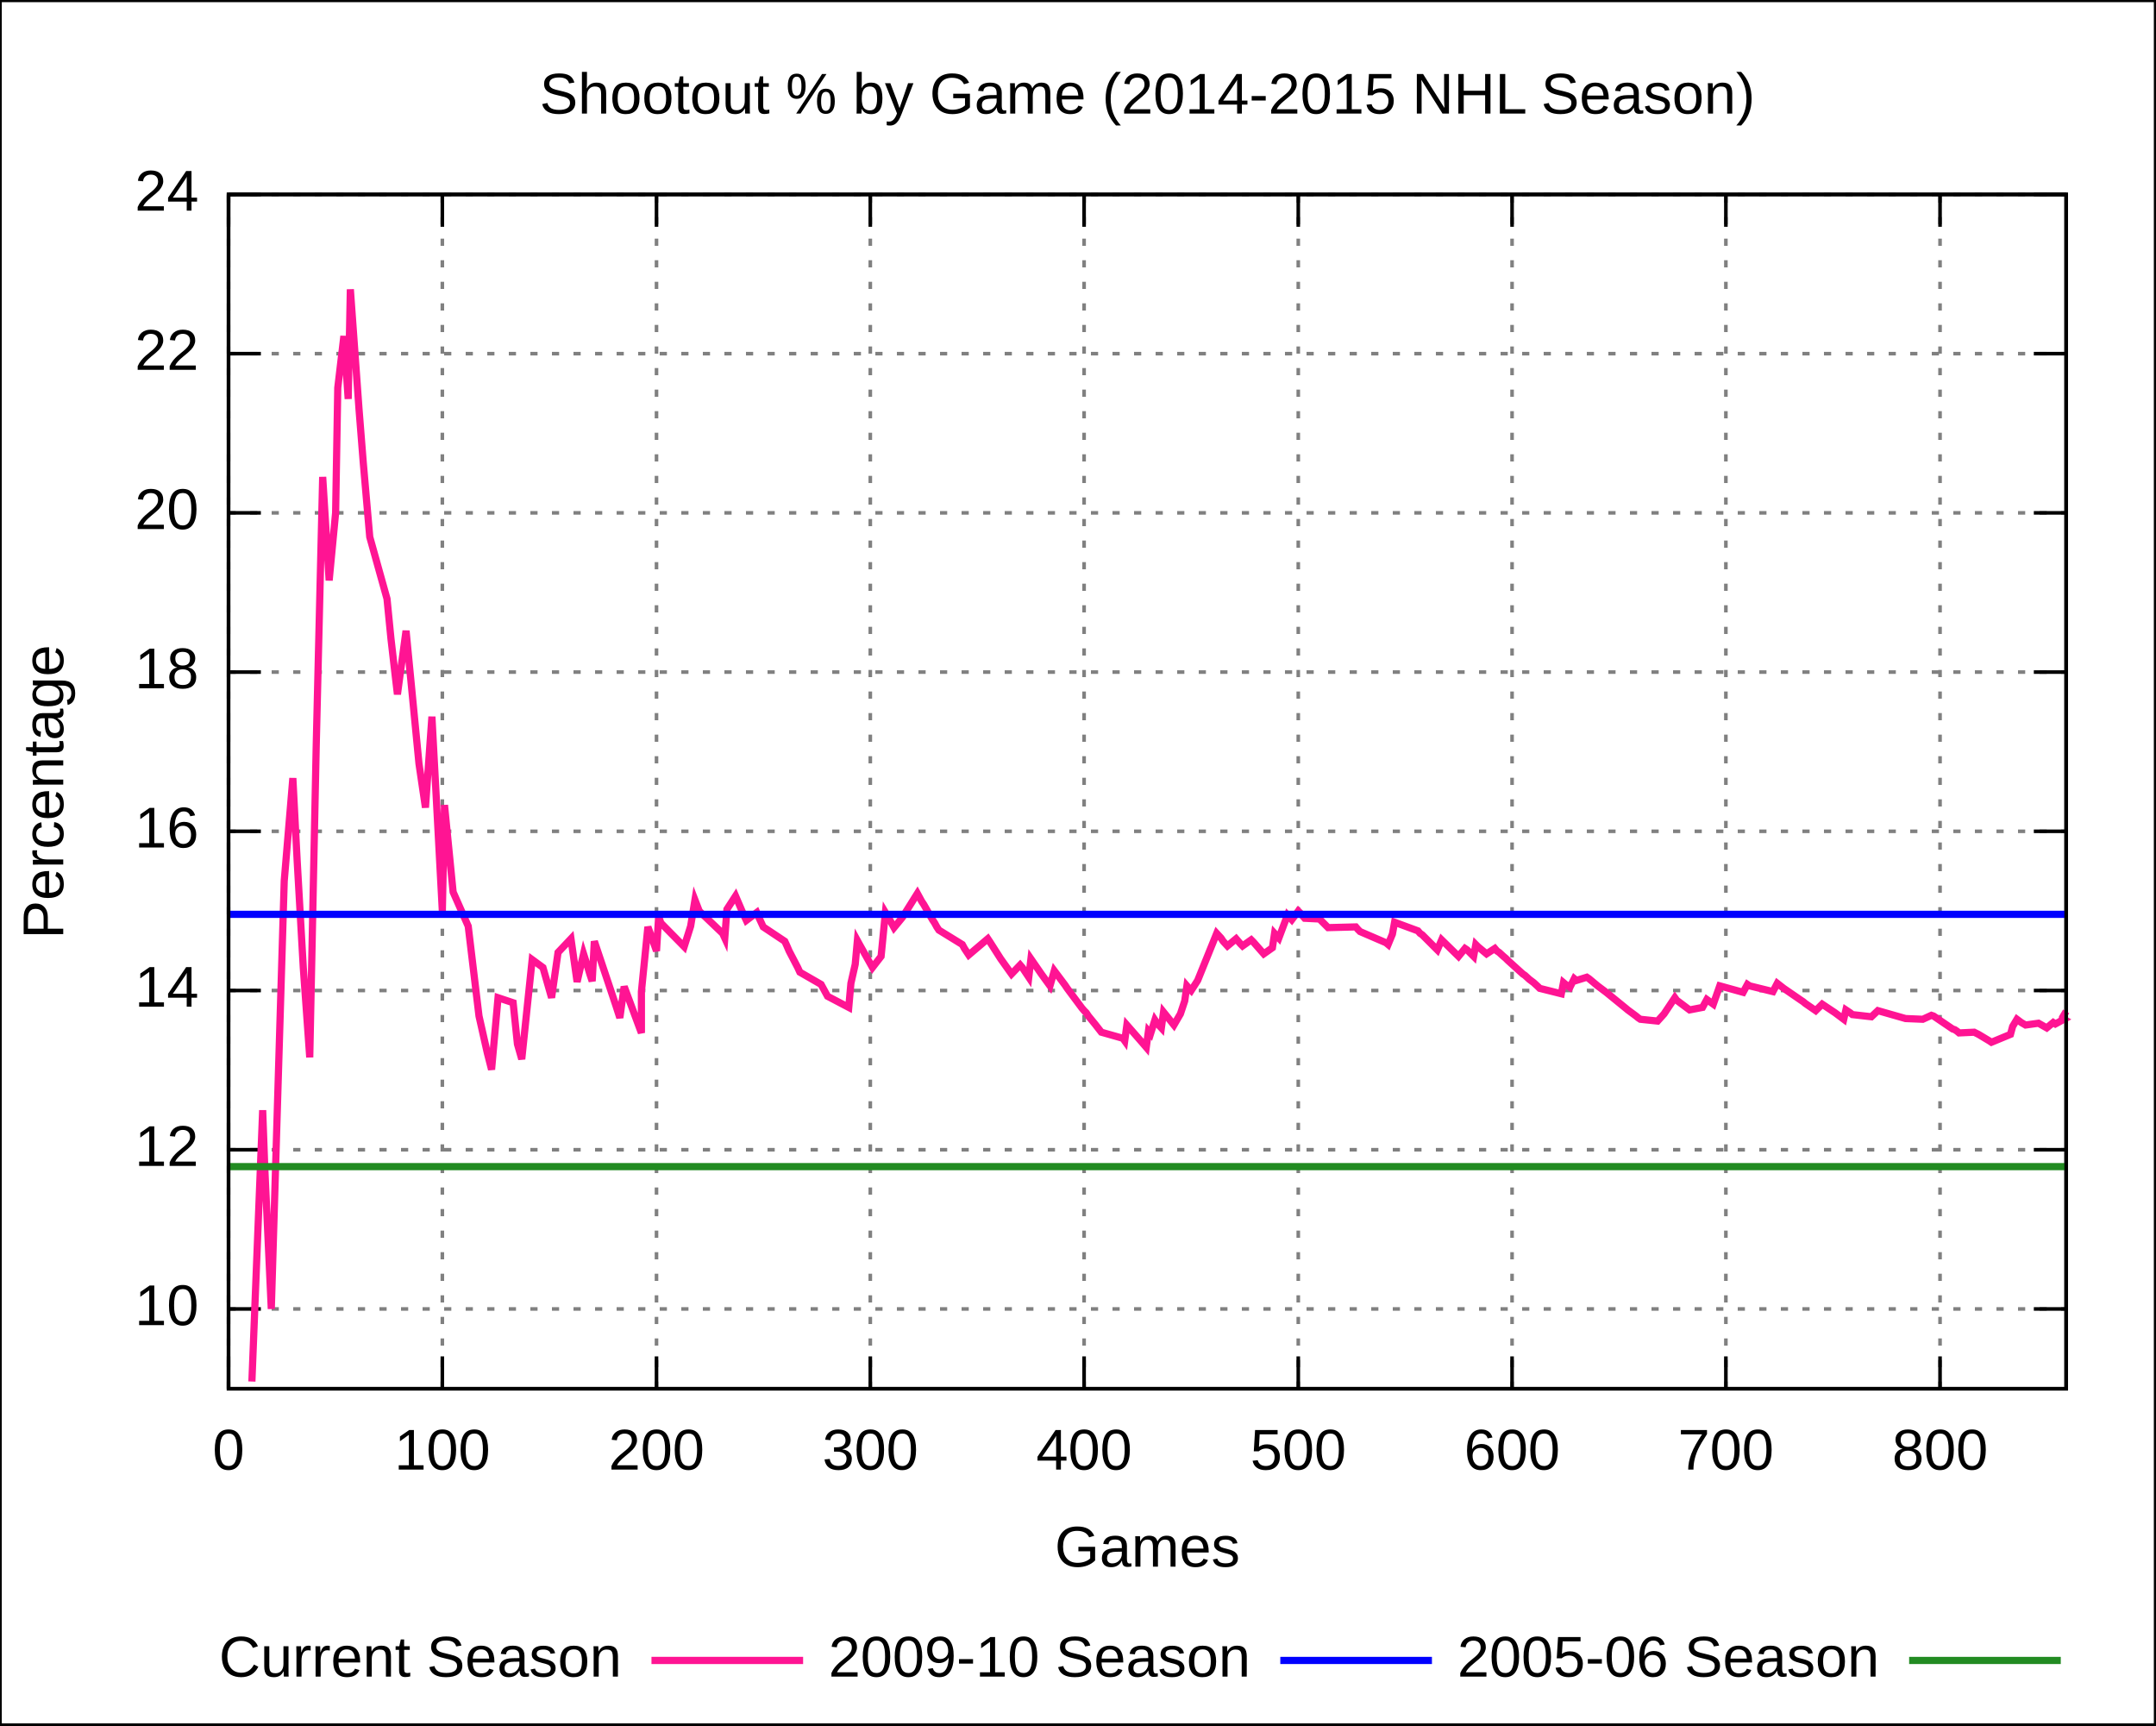
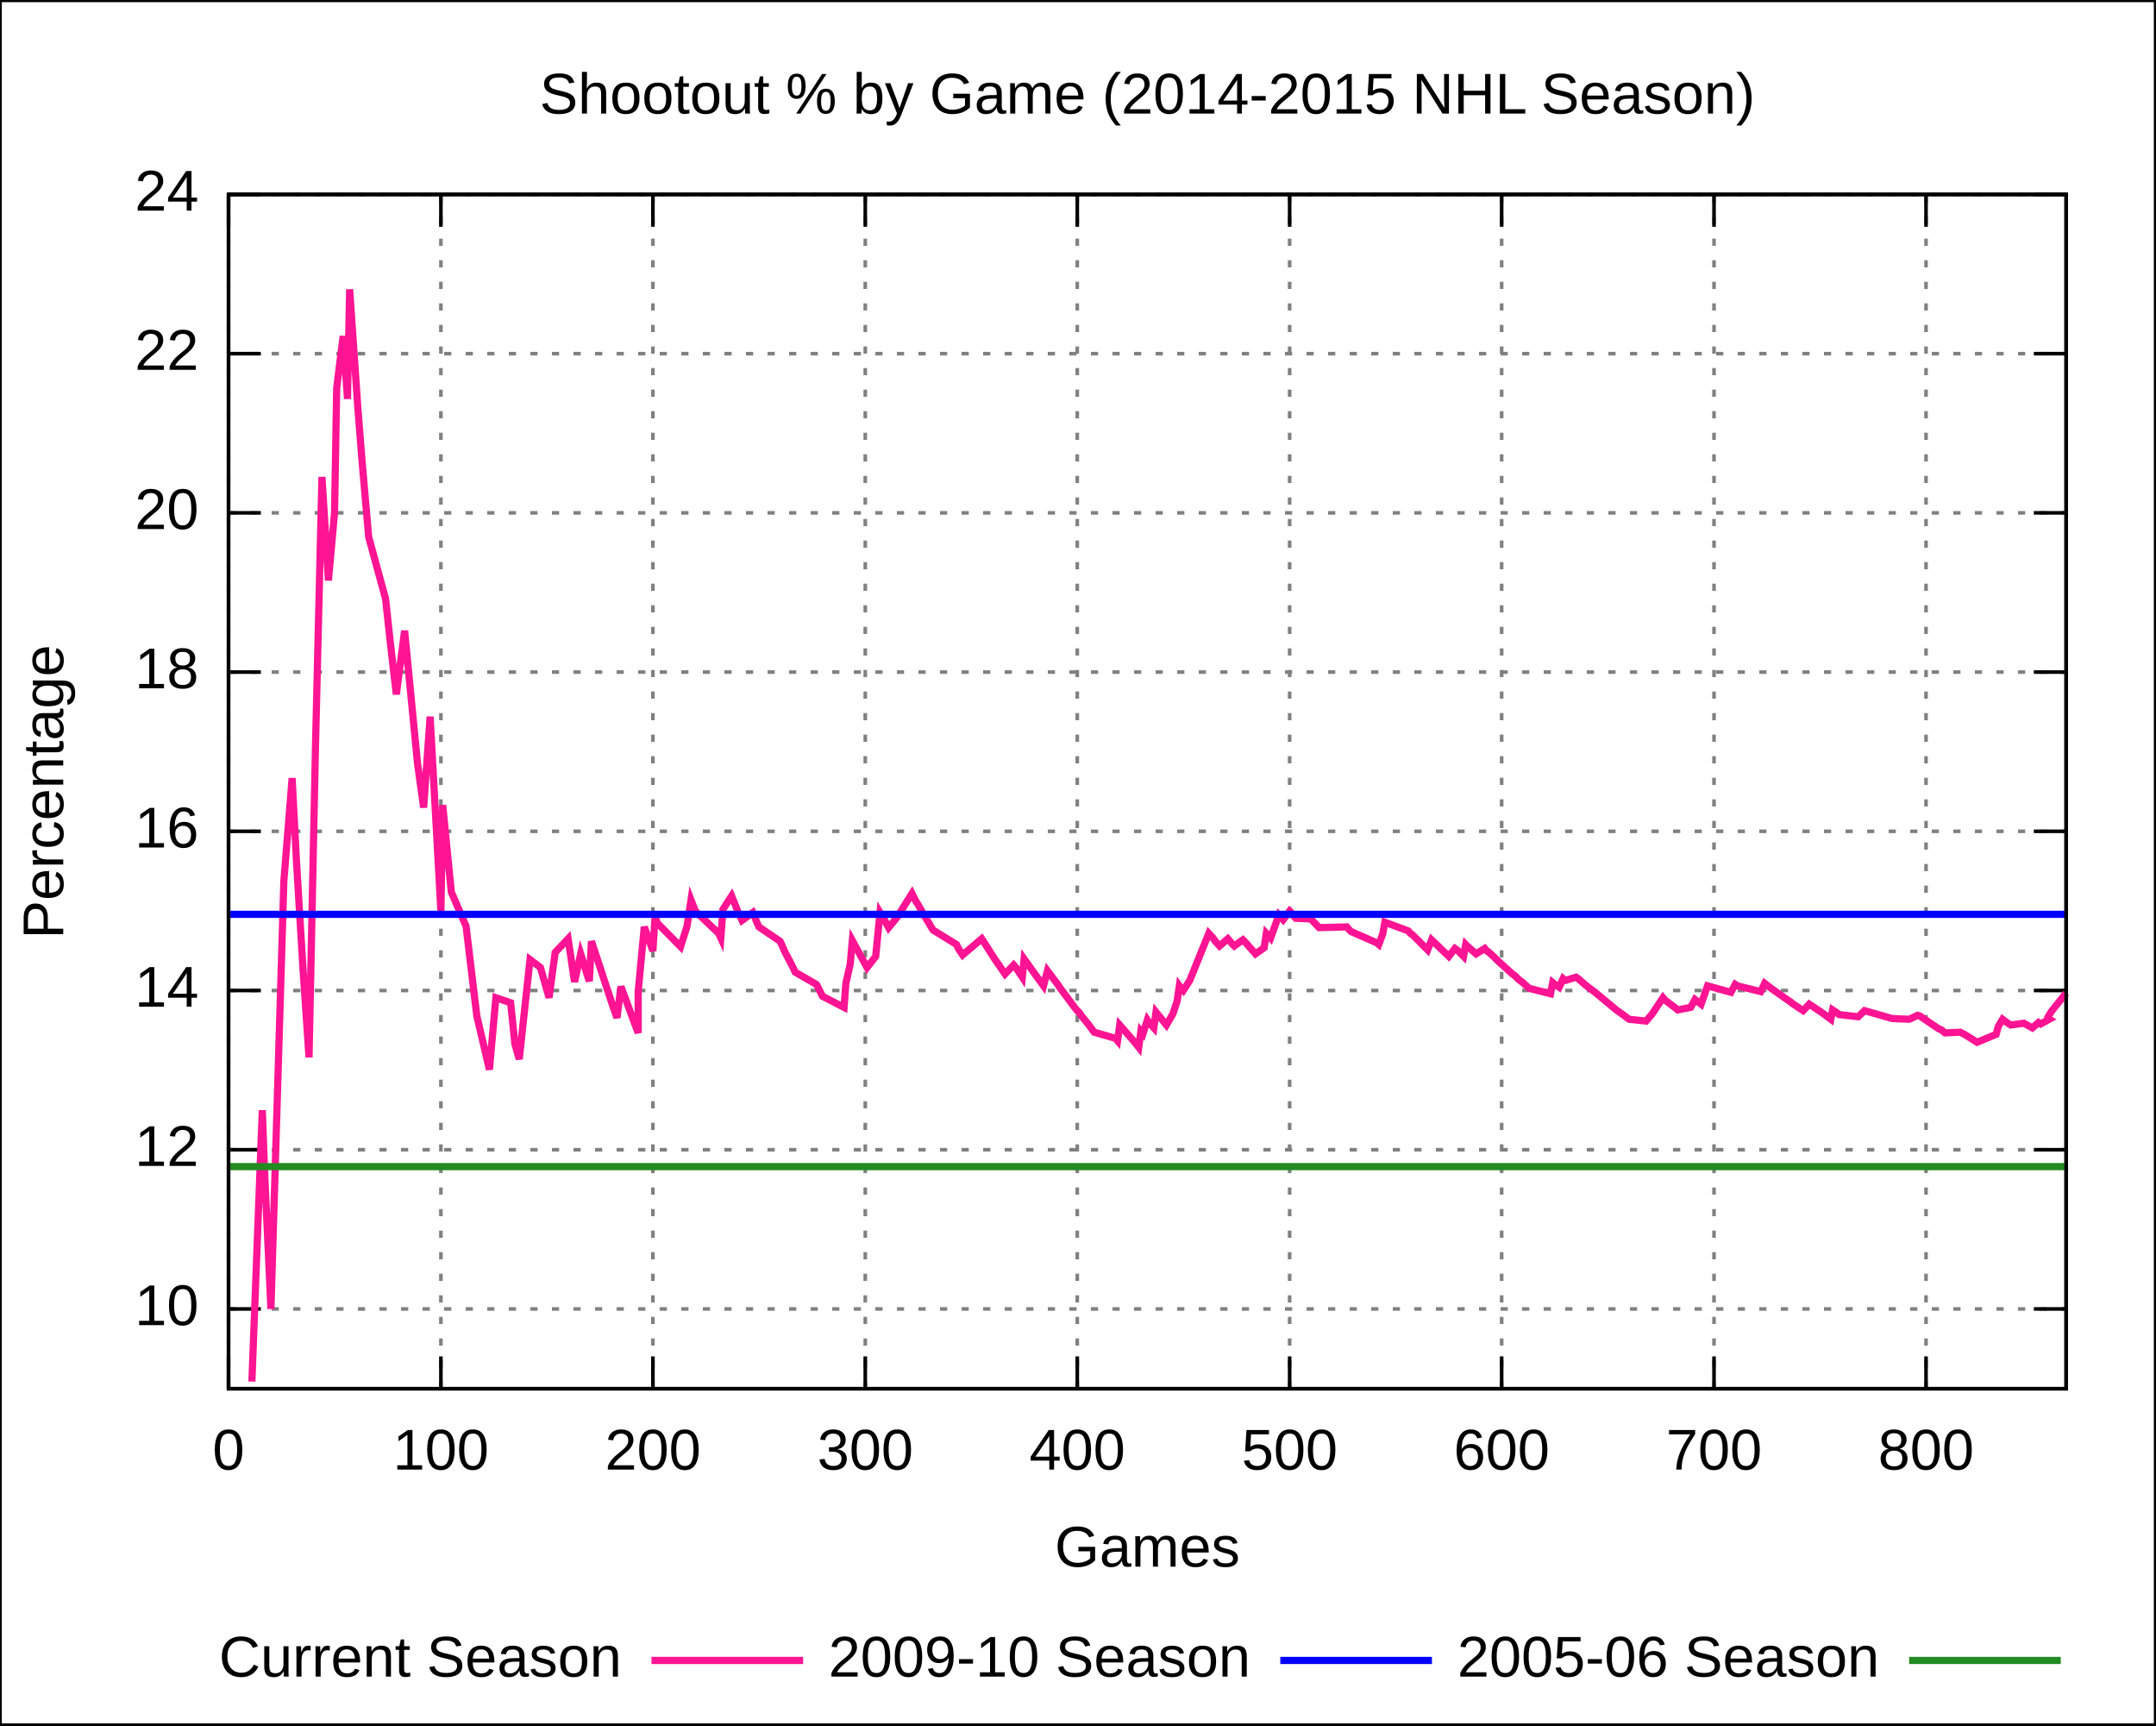
<svg xmlns="http://www.w3.org/2000/svg" xmlns:xlink="http://www.w3.org/1999/xlink" width="600" height="480" viewBox="0 0 600 480">
  <g id="gnuplot_canvas">
    <rect x="0" y="0" width="600" height="480" fill="none" />
    <defs>
      <circle id="gpDot" r="0.5" stroke-width="0.5" />
      <path id="gpPt0" stroke-width="0.222" stroke="currentColor" d="M-1,0 h2 M0,-1 v2" />
      <path id="gpPt1" stroke-width="0.222" stroke="currentColor" d="M-1,-1 L1,1 M1,-1 L-1,1" />
      <path id="gpPt2" stroke-width="0.222" stroke="currentColor" d="M-1,0 L1,0 M0,-1 L0,1 M-1,-1 L1,1 M-1,1 L1,-1" />
      <rect id="gpPt3" stroke-width="0.222" stroke="currentColor" x="-1" y="-1" width="2" height="2" />
      <rect id="gpPt4" stroke-width="0.222" stroke="currentColor" fill="currentColor" x="-1" y="-1" width="2" height="2" />
      <circle id="gpPt5" stroke-width="0.222" stroke="currentColor" cx="0" cy="0" r="1" />
      <use xlink:href="#gpPt5" id="gpPt6" fill="currentColor" stroke="none" />
      <path id="gpPt7" stroke-width="0.222" stroke="currentColor" d="M0,-1.33 L-1.33,0.67 L1.33,0.67 z" />
      <use xlink:href="#gpPt7" id="gpPt8" fill="currentColor" stroke="none" />
      <use xlink:href="#gpPt7" id="gpPt9" stroke="currentColor" transform="rotate(180)" />
      <use xlink:href="#gpPt9" id="gpPt10" fill="currentColor" stroke="none" />
      <use xlink:href="#gpPt3" id="gpPt11" stroke="currentColor" transform="rotate(45)" />
      <use xlink:href="#gpPt11" id="gpPt12" fill="currentColor" stroke="none" />
    </defs>
    <g style="fill:none; color:white; stroke:currentColor; stroke-width:1.00; stroke-linecap:butt; stroke-linejoin:miter">
</g>
    <g style="fill:none; color:black; stroke:currentColor; stroke-width:1.00; stroke-linecap:butt; stroke-linejoin:miter">
      <g style="stroke:none; shape-rendering:crispEdges">
        <polygon fill="rgb(255, 255, 255)" points="0.0,480.0 599.9,480.0 599.9,0.1 0.0,0.1 " />
      </g>
      <path stroke="black" d="M0.0,480.0 L0.0,0.1 L599.9,0.1 L599.9,480.0 L0.0,480.0  " />
    </g>
    <g style="fill:none; color:gray; stroke:currentColor; stroke-width:1.00; stroke-linecap:butt; stroke-linejoin:miter">
      <path stroke="gray" stroke-dasharray=" 2,4" class="gridline" d="M63.6,364.2 L575.0,364.2  " />
    </g>
    <g style="fill:none; color:black; stroke:currentColor; stroke-width:1.00; stroke-linecap:butt; stroke-linejoin:miter">
      <path stroke="black" d="M63.6,364.2 L72.6,364.2 M575.0,364.2 L566.0,364.2  " />
      <g transform="translate(55.3,368.7)" style="stroke:none; fill:black; font-family:Arial; font-size:12.00pt; text-anchor:end">
        <text> 10</text>
      </g>
    </g>
    <g style="fill:none; color:gray; stroke:currentColor; stroke-width:1.00; stroke-linecap:butt; stroke-linejoin:miter">
      <path stroke="gray" stroke-dasharray=" 2,4" class="gridline" d="M63.6,319.9 L575.0,319.9  " />
    </g>
    <g style="fill:none; color:black; stroke:currentColor; stroke-width:1.00; stroke-linecap:butt; stroke-linejoin:miter">
      <path stroke="black" d="M63.6,319.9 L72.6,319.9 M575.0,319.9 L566.0,319.9  " />
      <g transform="translate(55.3,324.4)" style="stroke:none; fill:black; font-family:Arial; font-size:12.00pt; text-anchor:end">
        <text> 12</text>
      </g>
    </g>
    <g style="fill:none; color:gray; stroke:currentColor; stroke-width:1.00; stroke-linecap:butt; stroke-linejoin:miter">
      <path stroke="gray" stroke-dasharray=" 2,4" class="gridline" d="M63.6,275.6 L575.0,275.6  " />
    </g>
    <g style="fill:none; color:black; stroke:currentColor; stroke-width:1.00; stroke-linecap:butt; stroke-linejoin:miter">
      <path stroke="black" d="M63.6,275.6 L72.6,275.6 M575.0,275.6 L566.0,275.6  " />
      <g transform="translate(55.3,280.1)" style="stroke:none; fill:black; font-family:Arial; font-size:12.00pt; text-anchor:end">
        <text> 14</text>
      </g>
    </g>
    <g style="fill:none; color:gray; stroke:currentColor; stroke-width:1.00; stroke-linecap:butt; stroke-linejoin:miter">
      <path stroke="gray" stroke-dasharray=" 2,4" class="gridline" d="M63.6,231.3 L575.0,231.3  " />
    </g>
    <g style="fill:none; color:black; stroke:currentColor; stroke-width:1.00; stroke-linecap:butt; stroke-linejoin:miter">
      <path stroke="black" d="M63.6,231.3 L72.6,231.3 M575.0,231.3 L566.0,231.3  " />
      <g transform="translate(55.3,235.8)" style="stroke:none; fill:black; font-family:Arial; font-size:12.00pt; text-anchor:end">
        <text> 16</text>
      </g>
    </g>
    <g style="fill:none; color:gray; stroke:currentColor; stroke-width:1.00; stroke-linecap:butt; stroke-linejoin:miter">
      <path stroke="gray" stroke-dasharray=" 2,4" class="gridline" d="M63.6,187.0 L575.0,187.0  " />
    </g>
    <g style="fill:none; color:black; stroke:currentColor; stroke-width:1.00; stroke-linecap:butt; stroke-linejoin:miter">
      <path stroke="black" d="M63.6,187.0 L72.6,187.0 M575.0,187.0 L566.0,187.0  " />
      <g transform="translate(55.3,191.5)" style="stroke:none; fill:black; font-family:Arial; font-size:12.00pt; text-anchor:end">
        <text> 18</text>
      </g>
    </g>
    <g style="fill:none; color:gray; stroke:currentColor; stroke-width:1.00; stroke-linecap:butt; stroke-linejoin:miter">
      <path stroke="gray" stroke-dasharray=" 2,4" class="gridline" d="M63.6,142.7 L575.0,142.7  " />
    </g>
    <g style="fill:none; color:black; stroke:currentColor; stroke-width:1.00; stroke-linecap:butt; stroke-linejoin:miter">
      <path stroke="black" d="M63.6,142.7 L72.6,142.7 M575.0,142.7 L566.0,142.7  " />
      <g transform="translate(55.3,147.2)" style="stroke:none; fill:black; font-family:Arial; font-size:12.00pt; text-anchor:end">
        <text> 20</text>
      </g>
    </g>
    <g style="fill:none; color:gray; stroke:currentColor; stroke-width:1.00; stroke-linecap:butt; stroke-linejoin:miter">
      <path stroke="gray" stroke-dasharray=" 2,4" class="gridline" d="M63.6,98.4 L575.0,98.4  " />
    </g>
    <g style="fill:none; color:black; stroke:currentColor; stroke-width:1.00; stroke-linecap:butt; stroke-linejoin:miter">
      <path stroke="black" d="M63.6,98.4 L72.6,98.4 M575.0,98.4 L566.0,98.4  " />
      <g transform="translate(55.3,102.9)" style="stroke:none; fill:black; font-family:Arial; font-size:12.00pt; text-anchor:end">
        <text> 22</text>
      </g>
    </g>
    <g style="fill:none; color:gray; stroke:currentColor; stroke-width:1.00; stroke-linecap:butt; stroke-linejoin:miter">
      <path stroke="gray" stroke-dasharray=" 2,4" class="gridline" d="M63.6,54.1 L575.0,54.1  " />
    </g>
    <g style="fill:none; color:black; stroke:currentColor; stroke-width:1.00; stroke-linecap:butt; stroke-linejoin:miter">
      <path stroke="black" d="M63.6,54.1 L72.6,54.1 M575.0,54.1 L566.0,54.1  " />
      <g transform="translate(55.3,58.6)" style="stroke:none; fill:black; font-family:Arial; font-size:12.00pt; text-anchor:end">
        <text> 24</text>
      </g>
    </g>
    <g style="fill:none; color:gray; stroke:currentColor; stroke-width:1.00; stroke-linecap:butt; stroke-linejoin:miter">
      <path stroke="gray" stroke-dasharray=" 2,4" class="gridline" d="M63.6,386.4 L63.6,54.1  " />
    </g>
    <g style="fill:none; color:black; stroke:currentColor; stroke-width:1.00; stroke-linecap:butt; stroke-linejoin:miter">
      <path stroke="black" d="M63.6,386.4 L63.6,377.4 M63.6,54.1 L63.6,63.1  " />
      <g transform="translate(63.6,408.9)" style="stroke:none; fill:black; font-family:Arial; font-size:12.00pt; text-anchor:middle">
        <text> 0</text>
      </g>
    </g>
    <g style="fill:none; color:gray; stroke:currentColor; stroke-width:1.00; stroke-linecap:butt; stroke-linejoin:miter">
-       <path stroke="gray" stroke-dasharray=" 2,4" class="gridline" d="M123.1,386.4 L123.1,54.1  " />
-     </g>
-     <g style="fill:none; color:black; stroke:currentColor; stroke-width:1.00; stroke-linecap:butt; stroke-linejoin:miter">
-       <path stroke="black" d="M123.1,386.4 L123.1,377.4 M123.1,54.1 L123.1,63.1  " />
-       <g transform="translate(123.1,408.9)" style="stroke:none; fill:black; font-family:Arial; font-size:12.00pt; text-anchor:middle">
+       <path stroke="gray" stroke-dasharray=" 2,4" class="gridline" d="M122.7,386.4 L122.7,54.1  " />
+     </g>
+     <g style="fill:none; color:black; stroke:currentColor; stroke-width:1.00; stroke-linecap:butt; stroke-linejoin:miter">
+       <path stroke="black" d="M122.7,386.4 L122.7,377.4 M122.7,54.1 L122.7,63.1  " />
+       <g transform="translate(122.7,408.9)" style="stroke:none; fill:black; font-family:Arial; font-size:12.00pt; text-anchor:middle">
        <text> 100</text>
      </g>
    </g>
    <g style="fill:none; color:gray; stroke:currentColor; stroke-width:1.00; stroke-linecap:butt; stroke-linejoin:miter">
-       <path stroke="gray" stroke-dasharray=" 2,4" class="gridline" d="M182.7,386.4 L182.7,54.1  " />
-     </g>
-     <g style="fill:none; color:black; stroke:currentColor; stroke-width:1.00; stroke-linecap:butt; stroke-linejoin:miter">
-       <path stroke="black" d="M182.7,386.4 L182.7,377.4 M182.7,54.1 L182.7,63.1  " />
-       <g transform="translate(182.7,408.9)" style="stroke:none; fill:black; font-family:Arial; font-size:12.00pt; text-anchor:middle">
+       <path stroke="gray" stroke-dasharray=" 2,4" class="gridline" d="M181.7,386.4 L181.7,54.1  " />
+     </g>
+     <g style="fill:none; color:black; stroke:currentColor; stroke-width:1.00; stroke-linecap:butt; stroke-linejoin:miter">
+       <path stroke="black" d="M181.7,386.4 L181.7,377.4 M181.7,54.1 L181.7,63.1  " />
+       <g transform="translate(181.7,408.9)" style="stroke:none; fill:black; font-family:Arial; font-size:12.00pt; text-anchor:middle">
        <text> 200</text>
      </g>
    </g>
    <g style="fill:none; color:gray; stroke:currentColor; stroke-width:1.00; stroke-linecap:butt; stroke-linejoin:miter">
-       <path stroke="gray" stroke-dasharray=" 2,4" class="gridline" d="M242.2,386.4 L242.2,54.1  " />
-     </g>
-     <g style="fill:none; color:black; stroke:currentColor; stroke-width:1.00; stroke-linecap:butt; stroke-linejoin:miter">
-       <path stroke="black" d="M242.2,386.4 L242.2,377.4 M242.2,54.1 L242.2,63.1  " />
-       <g transform="translate(242.2,408.9)" style="stroke:none; fill:black; font-family:Arial; font-size:12.00pt; text-anchor:middle">
+       <path stroke="gray" stroke-dasharray=" 2,4" class="gridline" d="M240.8,386.4 L240.8,54.1  " />
+     </g>
+     <g style="fill:none; color:black; stroke:currentColor; stroke-width:1.00; stroke-linecap:butt; stroke-linejoin:miter">
+       <path stroke="black" d="M240.8,386.4 L240.8,377.4 M240.8,54.1 L240.8,63.1  " />
+       <g transform="translate(240.8,408.9)" style="stroke:none; fill:black; font-family:Arial; font-size:12.00pt; text-anchor:middle">
        <text> 300</text>
      </g>
    </g>
    <g style="fill:none; color:gray; stroke:currentColor; stroke-width:1.00; stroke-linecap:butt; stroke-linejoin:miter">
-       <path stroke="gray" stroke-dasharray=" 2,4" class="gridline" d="M301.7,386.4 L301.7,54.1  " />
-     </g>
-     <g style="fill:none; color:black; stroke:currentColor; stroke-width:1.00; stroke-linecap:butt; stroke-linejoin:miter">
-       <path stroke="black" d="M301.7,386.4 L301.7,377.4 M301.7,54.1 L301.7,63.1  " />
-       <g transform="translate(301.7,408.9)" style="stroke:none; fill:black; font-family:Arial; font-size:12.00pt; text-anchor:middle">
+       <path stroke="gray" stroke-dasharray=" 2,4" class="gridline" d="M299.8,386.4 L299.8,54.1  " />
+     </g>
+     <g style="fill:none; color:black; stroke:currentColor; stroke-width:1.00; stroke-linecap:butt; stroke-linejoin:miter">
+       <path stroke="black" d="M299.8,386.4 L299.8,377.4 M299.8,54.1 L299.8,63.1  " />
+       <g transform="translate(299.8,408.9)" style="stroke:none; fill:black; font-family:Arial; font-size:12.00pt; text-anchor:middle">
        <text> 400</text>
      </g>
    </g>
    <g style="fill:none; color:gray; stroke:currentColor; stroke-width:1.00; stroke-linecap:butt; stroke-linejoin:miter">
-       <path stroke="gray" stroke-dasharray=" 2,4" class="gridline" d="M361.3,386.4 L361.3,54.1  " />
-     </g>
-     <g style="fill:none; color:black; stroke:currentColor; stroke-width:1.00; stroke-linecap:butt; stroke-linejoin:miter">
-       <path stroke="black" d="M361.3,386.4 L361.3,377.4 M361.3,54.1 L361.3,63.1  " />
-       <g transform="translate(361.3,408.9)" style="stroke:none; fill:black; font-family:Arial; font-size:12.00pt; text-anchor:middle">
+       <path stroke="gray" stroke-dasharray=" 2,4" class="gridline" d="M358.9,386.4 L358.9,54.1  " />
+     </g>
+     <g style="fill:none; color:black; stroke:currentColor; stroke-width:1.00; stroke-linecap:butt; stroke-linejoin:miter">
+       <path stroke="black" d="M358.9,386.4 L358.9,377.4 M358.9,54.1 L358.9,63.1  " />
+       <g transform="translate(358.9,408.9)" style="stroke:none; fill:black; font-family:Arial; font-size:12.00pt; text-anchor:middle">
        <text> 500</text>
      </g>
    </g>
    <g style="fill:none; color:gray; stroke:currentColor; stroke-width:1.00; stroke-linecap:butt; stroke-linejoin:miter">
-       <path stroke="gray" stroke-dasharray=" 2,4" class="gridline" d="M420.8,386.4 L420.8,54.1  " />
-     </g>
-     <g style="fill:none; color:black; stroke:currentColor; stroke-width:1.00; stroke-linecap:butt; stroke-linejoin:miter">
-       <path stroke="black" d="M420.8,386.4 L420.8,377.4 M420.8,54.1 L420.8,63.1  " />
-       <g transform="translate(420.8,408.9)" style="stroke:none; fill:black; font-family:Arial; font-size:12.00pt; text-anchor:middle">
+       <path stroke="gray" stroke-dasharray=" 2,4" class="gridline" d="M417.9,386.4 L417.9,54.1  " />
+     </g>
+     <g style="fill:none; color:black; stroke:currentColor; stroke-width:1.00; stroke-linecap:butt; stroke-linejoin:miter">
+       <path stroke="black" d="M417.9,386.4 L417.9,377.4 M417.9,54.1 L417.9,63.1  " />
+       <g transform="translate(417.9,408.9)" style="stroke:none; fill:black; font-family:Arial; font-size:12.00pt; text-anchor:middle">
        <text> 600</text>
      </g>
    </g>
    <g style="fill:none; color:gray; stroke:currentColor; stroke-width:1.00; stroke-linecap:butt; stroke-linejoin:miter">
-       <path stroke="gray" stroke-dasharray=" 2,4" class="gridline" d="M480.3,386.4 L480.3,54.1  " />
-     </g>
-     <g style="fill:none; color:black; stroke:currentColor; stroke-width:1.00; stroke-linecap:butt; stroke-linejoin:miter">
-       <path stroke="black" d="M480.3,386.4 L480.3,377.4 M480.3,54.1 L480.3,63.1  " />
-       <g transform="translate(480.3,408.9)" style="stroke:none; fill:black; font-family:Arial; font-size:12.00pt; text-anchor:middle">
+       <path stroke="gray" stroke-dasharray=" 2,4" class="gridline" d="M477.0,386.4 L477.0,54.1  " />
+     </g>
+     <g style="fill:none; color:black; stroke:currentColor; stroke-width:1.00; stroke-linecap:butt; stroke-linejoin:miter">
+       <path stroke="black" d="M477.0,386.4 L477.0,377.4 M477.0,54.1 L477.0,63.1  " />
+       <g transform="translate(477.0,408.9)" style="stroke:none; fill:black; font-family:Arial; font-size:12.00pt; text-anchor:middle">
        <text> 700</text>
      </g>
    </g>
    <g style="fill:none; color:gray; stroke:currentColor; stroke-width:1.00; stroke-linecap:butt; stroke-linejoin:miter">
-       <path stroke="gray" stroke-dasharray=" 2,4" class="gridline" d="M539.9,386.4 L539.9,54.1  " />
-     </g>
-     <g style="fill:none; color:black; stroke:currentColor; stroke-width:1.00; stroke-linecap:butt; stroke-linejoin:miter">
-       <path stroke="black" d="M539.9,386.4 L539.9,377.4 M539.9,54.1 L539.9,63.1  " />
-       <g transform="translate(539.9,408.9)" style="stroke:none; fill:black; font-family:Arial; font-size:12.00pt; text-anchor:middle">
+       <path stroke="gray" stroke-dasharray=" 2,4" class="gridline" d="M536.0,386.4 L536.0,54.1  " />
+     </g>
+     <g style="fill:none; color:black; stroke:currentColor; stroke-width:1.00; stroke-linecap:butt; stroke-linejoin:miter">
+       <path stroke="black" d="M536.0,386.4 L536.0,377.4 M536.0,54.1 L536.0,63.1  " />
+       <g transform="translate(536.0,408.9)" style="stroke:none; fill:black; font-family:Arial; font-size:12.00pt; text-anchor:middle">
        <text> 800</text>
      </g>
      <path stroke="black" d="M63.6,54.1 L63.6,386.4 L575.0,386.4 L575.0,54.1 L63.6,54.1 Z  " />
      <g transform="translate(17.6,220.3) rotate(270)" style="stroke:none; fill:black; font-family:Arial; font-size:12.00pt; text-anchor:middle">
        <text>Percentage</text>
      </g>
      <g transform="translate(319.3,435.9)" style="stroke:none; fill:black; font-family:Arial; font-size:12.00pt; text-anchor:middle">
        <text>Games</text>
      </g>
      <g transform="translate(319.3,31.6)" style="stroke:none; fill:black; font-family:Arial; font-size:12.00pt; text-anchor:middle">
        <text>Shootout % by Game (2014-2015 NHL Season)</text>
      </g>
    </g>
    <g id="gnuplot_plot_1">
      <g style="fill:none; color:white; stroke:black; stroke-width:2.00; stroke-linecap:butt; stroke-linejoin:miter">
</g>
      <g style="fill:none; color:red; stroke:currentColor; stroke-width:2.00; stroke-linecap:butt; stroke-linejoin:miter">
        <g transform="translate(173.0,466.5)" style="stroke:none; fill:black; font-family:Arial; font-size:12.00pt; text-anchor:end">
          <text>Current Season</text>
        </g>
-         <path stroke="rgb(255,  20, 147)" d="M181.3,462.0 L223.5,462.0 M70.1,384.4 L73.1,308.9 L73.7,325.3 L75.5,364.2 L79.1,245.1 L81.5,216.5    L82.7,239.5 L84.4,269.2 L86.2,294.2 L88.0,207.6 L89.8,132.7 L91.6,161.5 L93.4,142.7 L94.0,107.9    L95.7,93.5 L96.9,111.0 L97.5,80.5 L99.9,113.7 L101.1,128.8 L102.9,149.4 L107.7,166.6 L108.8,177.7    L110.0,188.1 L110.6,193.2 L113.0,175.5 L116.6,212.5 L118.4,224.7 L120.2,199.4 L123.1,253.5 L123.7,224.0    L126.1,248.2 L130.3,257.7 L133.3,282.7 L135.6,292.9 L136.8,297.6 L138.6,277.6 L142.8,279.0 L144.0,290.5    L145.2,294.7 L148.1,267.0 L151.1,269.2 L153.5,277.6 L155.3,265.0 L158.9,261.2 L160.6,273.2 L162.4,265.4    L163.6,269.2 L164.2,271.2 L164.8,273.0 L165.4,261.9 L171.4,279.8 L172.5,283.2 L173.7,274.5 L174.3,276.1    L177.9,285.8 L178.5,287.4 L178.5,275.9 L180.3,257.9 L181.5,261.2 L182.7,264.6 L183.3,255.0 L183.9,256.8    L190.4,263.4 L192.2,257.7 L193.4,250.4 L194.6,253.5 L201.1,259.7 L201.7,261.0 L202.3,253.0 L204.7,249.3    L206.5,253.5 L207.7,256.1 L210.6,253.9 L211.2,255.3 L211.8,256.6 L212.4,257.9 L218.4,261.9 L219.0,263.2    L219.6,264.6 L222.0,269.2 L222.6,270.5 L228.5,273.9 L229.1,275.0 L230.3,277.2 L236.2,280.3 L236.8,273.6    L238.0,268.3 L238.6,261.7 L239.2,262.8 L242.8,269.2 L245.2,266.1 L246.4,253.9 L247.6,255.9 L248.8,258.1    L251.1,255.3 L255.3,248.6 L256.5,250.8 L257.1,251.7 L259.5,255.9 L260.1,256.8 L260.7,257.9 L261.3,258.8    L267.8,262.8 L268.4,263.9 L269.6,265.7 L274.9,261.2 L275.5,262.1 L278.5,266.8 L281.5,271.0 L283.9,268.5    L284.5,269.2 L286.3,271.9 L286.9,266.8 L289.8,271.0 L292.2,274.3 L293.4,270.1 L295.2,272.5 L296.4,274.1    L297.0,275.0 L301.1,280.5 L301.7,281.2 L302.3,281.8 L302.9,282.7 L304.7,284.9 L306.5,287.2 L312.5,288.9    L313.0,289.6 L313.6,285.2 L317.8,290.0 L319.0,291.4 L319.6,286.9 L320.2,287.6 L321.4,283.8 L322.0,284.7    L323.2,286.0 L323.8,281.6 L326.7,285.2 L328.5,282.1 L329.7,278.5 L330.3,274.3 L330.9,275.0 L331.5,275.6    L333.3,272.8 L338.6,259.7 L339.8,261.0 L340.4,261.9 L341.6,263.2 L344.0,261.2 L344.6,261.9 L345.2,262.6    L345.8,263.2 L348.2,261.5 L348.8,262.1 L351.7,265.4 L354.1,263.7 L354.7,259.7 L355.9,261.0 L358.3,254.6    L359.5,255.9 L361.3,253.5 L361.9,254.1 L362.5,254.8 L363.1,255.5 L367.2,255.7 L369.6,258.1 L377.3,257.9    L377.9,258.6 L378.5,259.2 L385.7,262.3 L386.3,262.8 L387.5,259.9 L388.1,256.6 L394.6,259.0 L395.2,259.7    L395.8,260.1 L399.4,263.7 L400.0,264.3 L401.2,261.5 L405.9,266.1 L407.7,263.9 L408.3,264.3 L410.1,266.1    L410.7,262.8 L411.3,263.4 L413.7,265.4 L416.0,263.9 L416.6,264.6 L417.2,265.0 L418.4,266.1 L419.0,266.6    L419.6,267.2 L423.8,271.0 L424.4,271.4 L425.6,272.5 L426.8,273.4 L428.0,274.5 L428.5,275.0 L434.5,276.5    L435.1,273.4 L435.7,273.9 L436.3,274.3 L436.9,274.7 L438.1,272.3 L438.7,272.8 L441.6,271.9 L442.2,272.3    L444.6,274.3 L447.0,276.1 L452.4,280.5 L453.0,281.0 L455.3,282.7 L455.9,283.2 L456.5,283.6 L461.3,284.1    L463.1,282.1 L466.1,277.6 L466.6,278.3 L469.0,280.1 L470.2,281.0 L473.8,280.3 L475.0,278.1 L476.8,279.4    L478.6,274.3 L485.1,276.1 L486.3,273.9 L486.9,274.3 L493.4,275.9 L494.6,273.6 L496.4,275.0 L501.2,278.3    L501.8,278.7 L502.4,279.2 L505.3,281.2 L507.1,279.4 L510.7,281.8 L513.1,283.6 L513.7,281.0 L514.3,281.4    L514.9,281.8 L515.5,282.3 L520.8,282.9 L522.6,281.2 L530.3,283.4 L535.1,283.6 L537.5,282.5 L538.1,282.7    L543.4,286.3 L544.0,286.5 L544.6,286.9 L545.2,287.4 L549.4,287.2 L550.6,287.8 L553.6,289.6 L554.2,290.0    L559.5,287.8 L560.1,285.6 L561.3,283.6 L562.5,284.5 L563.7,285.2 L567.3,284.7 L569.6,286.0 L571.4,284.5    L572.0,284.9 L574.4,283.6 L573.2,282.9 L573.8,283.4 L575.0,281.4  " />
+         <path stroke="rgb(255,  20, 147)" d="M181.3,462.0 L223.5,462.0 M70.1,384.4 L73.0,308.9 L73.6,325.3 L75.4,364.2 L79.0,245.1 L81.3,216.5    L82.5,239.5 L84.3,269.2 L86.0,294.2 L87.8,207.6 L89.6,132.7 L91.4,161.5 L93.1,142.7 L93.7,107.9    L95.5,93.5 L96.7,111.0 L97.3,80.5 L99.6,113.7 L100.8,128.8 L102.6,149.4 L107.3,166.6 L108.5,177.7    L109.7,188.1 L110.3,193.2 L112.6,175.5 L116.2,212.5 L117.9,224.7 L119.7,199.4 L122.7,253.5 L123.2,224.0    L125.6,248.2 L129.7,257.7 L132.7,282.7 L135.1,292.9 L136.2,297.6 L138.0,277.6 L142.1,279.0 L143.3,290.5    L144.5,294.7 L147.5,267.0 L150.4,269.2 L152.8,277.6 L154.5,265.0 L158.1,261.2 L159.9,273.2 L161.6,265.4    L162.8,269.2 L163.4,271.2 L164.0,273.0 L164.6,261.9 L170.5,279.8 L171.7,283.2 L172.8,274.5 L173.4,276.1    L177.0,285.8 L177.6,287.4 L177.6,275.9 L179.3,257.9 L180.5,261.2 L181.7,264.6 L182.3,255.0 L182.9,256.8    L189.4,263.4 L191.2,257.7 L192.3,250.4 L193.5,253.5 L200.0,259.7 L200.6,261.0 L201.2,253.0 L203.6,249.3    L205.3,253.5 L206.5,256.1 L209.5,253.9 L210.1,255.3 L210.6,256.6 L211.2,257.9 L217.1,261.9 L217.7,263.2    L218.3,264.6 L220.7,269.2 L221.3,270.5 L227.2,273.9 L227.8,275.0 L228.9,277.2 L234.9,280.3 L235.4,273.6    L236.6,268.3 L237.2,261.7 L237.8,262.8 L241.3,269.2 L243.7,266.1 L244.9,253.9 L246.1,255.9 L247.3,258.1    L249.6,255.3 L253.8,248.6 L254.9,250.8 L255.5,251.7 L257.9,255.9 L258.5,256.8 L259.1,257.9 L259.7,258.8    L266.2,262.8 L266.7,263.9 L267.9,265.7 L273.2,261.2 L273.8,262.1 L276.8,266.8 L279.7,271.0 L282.1,268.5    L282.7,269.2 L284.5,271.9 L285.0,266.8 L288.0,271.0 L290.4,274.3 L291.5,270.1 L293.3,272.5 L294.5,274.1    L295.1,275.0 L299.2,280.5 L299.8,281.2 L300.4,281.8 L301.0,282.7 L302.8,284.9 L304.5,287.2 L310.4,288.9    L311.0,289.6 L311.6,285.2 L315.8,290.0 L316.9,291.4 L317.5,286.9 L318.1,287.6 L319.3,283.8 L319.9,284.7    L321.1,286.0 L321.7,281.6 L324.6,285.2 L326.4,282.1 L327.6,278.5 L328.2,274.3 L328.7,275.0 L329.3,275.6    L331.1,272.8 L336.4,259.7 L337.6,261.0 L338.2,261.9 L339.4,263.2 L341.7,261.2 L342.3,261.9 L342.9,262.6    L343.5,263.2 L345.9,261.5 L346.5,262.1 L349.4,265.4 L351.8,263.7 L352.4,259.7 L353.6,261.0 L355.9,254.6    L357.1,255.9 L358.9,253.5 L359.5,254.1 L360.0,254.8 L360.6,255.5 L364.8,255.7 L367.1,258.1 L374.8,257.9    L375.4,258.6 L376.0,259.2 L383.1,262.3 L383.7,262.8 L384.8,259.9 L385.4,256.6 L391.9,259.0 L392.5,259.7    L393.1,260.1 L396.7,263.7 L397.3,264.3 L398.4,261.5 L403.2,266.1 L404.9,263.9 L405.5,264.3 L407.3,266.1    L407.9,262.8 L408.5,263.4 L410.8,265.4 L413.2,263.9 L413.8,264.6 L414.4,265.0 L415.6,266.1 L416.1,266.6    L416.7,267.2 L420.9,271.0 L421.5,271.4 L422.6,272.5 L423.8,273.4 L425.0,274.5 L425.6,275.0 L431.5,276.5    L432.1,273.4 L432.7,273.9 L433.3,274.3 L433.9,274.7 L435.0,272.3 L435.6,272.8 L438.6,271.9 L439.2,272.3    L441.5,274.3 L443.9,276.1 L449.2,280.5 L449.8,281.0 L452.2,282.7 L452.8,283.2 L453.4,283.6 L458.1,284.1    L459.8,282.1 L462.8,277.6 L463.4,278.3 L465.8,280.1 L466.9,281.0 L470.5,280.3 L471.7,278.1 L473.4,279.4    L475.2,274.3 L481.7,276.1 L482.9,273.9 L483.5,274.3 L490.0,275.9 L491.1,273.6 L492.9,275.0 L497.6,278.3    L498.2,278.7 L498.8,279.2 L501.8,281.2 L503.5,279.4 L507.1,281.8 L509.5,283.6 L510.0,281.0 L510.6,281.4    L511.2,281.8 L511.8,282.3 L517.1,282.9 L518.9,281.2 L526.6,283.4 L531.3,283.6 L533.7,282.5 L534.3,282.7    L539.6,286.3 L540.2,286.5 L540.7,286.9 L541.3,287.4 L545.5,287.2 L546.7,287.8 L549.6,289.6 L550.2,290.0    L555.5,287.8 L556.1,285.6 L557.3,283.6 L558.5,284.5 L559.6,285.2 L563.2,284.7 L565.6,286.0 L567.3,284.5    L567.9,284.9 L570.3,283.6 L569.1,282.9 L569.7,283.4 L570.9,281.4 L575.0,276.3  " />
      </g>
    </g>
    <g id="gnuplot_plot_2">
      <g style="fill:none; color:green; stroke:currentColor; stroke-width:2.00; stroke-linecap:butt; stroke-linejoin:miter">
        <g transform="translate(348.0,466.5)" style="stroke:none; fill:black; font-family:Arial; font-size:12.00pt; text-anchor:end">
          <text>2009-10 Season</text>
        </g>
        <path stroke="rgb(  0,   0, 255)" d="M356.3,462.0 L398.5,462.0 M63.6,254.4 L68.8,254.4 L73.9,254.4 L79.1,254.4 L84.3,254.4 L89.4,254.4    L94.6,254.4 L99.8,254.4 L104.9,254.4 L110.1,254.4 L115.3,254.4 L120.4,254.4 L125.6,254.4 L130.8,254.4    L135.9,254.4 L141.1,254.4 L146.3,254.4 L151.4,254.4 L156.6,254.4 L161.7,254.4 L166.9,254.4 L172.1,254.4    L177.2,254.4 L182.4,254.4 L187.6,254.4 L192.7,254.4 L197.9,254.4 L203.1,254.4 L208.2,254.4 L213.4,254.4    L218.6,254.4 L223.7,254.4 L228.9,254.4 L234.1,254.4 L239.2,254.4 L244.4,254.4 L249.6,254.4 L254.7,254.4    L259.9,254.4 L265.1,254.4 L270.2,254.4 L275.4,254.4 L280.6,254.4 L285.7,254.4 L290.9,254.4 L296.1,254.4    L301.2,254.4 L306.4,254.4 L311.6,254.4 L316.7,254.4 L321.9,254.4 L327.0,254.4 L332.2,254.4 L337.4,254.4    L342.5,254.4 L347.7,254.4 L352.9,254.4 L358.0,254.4 L363.2,254.4 L368.4,254.4 L373.5,254.4 L378.7,254.4    L383.9,254.4 L389.0,254.4 L394.2,254.4 L399.4,254.4 L404.5,254.4 L409.7,254.4 L414.9,254.4 L420.0,254.4    L425.2,254.4 L430.4,254.4 L435.5,254.4 L440.7,254.4 L445.9,254.4 L451.0,254.4 L456.2,254.4 L461.4,254.4    L466.5,254.4 L471.7,254.4 L476.9,254.4 L482.0,254.4 L487.2,254.4 L492.3,254.4 L497.5,254.4 L502.7,254.4    L507.8,254.4 L513.0,254.4 L518.2,254.4 L523.3,254.4 L528.5,254.4 L533.7,254.4 L538.8,254.4 L544.0,254.4    L549.2,254.4 L554.3,254.4 L559.5,254.4 L564.7,254.4 L569.8,254.4 L575.0,254.4  " />
      </g>
    </g>
    <g id="gnuplot_plot_3">
      <g style="fill:none; color:blue; stroke:currentColor; stroke-width:2.00; stroke-linecap:butt; stroke-linejoin:miter">
        <g transform="translate(523.0,466.5)" style="stroke:none; fill:black; font-family:Arial; font-size:12.00pt; text-anchor:end">
          <text>2005-06 Season</text>
        </g>
        <path stroke="rgb( 34, 139,  34)" d="M531.3,462.0 L573.5,462.0 M63.6,324.6 L68.8,324.6 L73.9,324.6 L79.1,324.6 L84.3,324.6 L89.4,324.6    L94.6,324.6 L99.8,324.6 L104.9,324.6 L110.1,324.6 L115.3,324.6 L120.4,324.6 L125.6,324.6 L130.8,324.6    L135.9,324.6 L141.1,324.6 L146.3,324.6 L151.4,324.6 L156.6,324.6 L161.7,324.6 L166.9,324.6 L172.1,324.6    L177.2,324.6 L182.4,324.6 L187.6,324.6 L192.7,324.6 L197.9,324.6 L203.1,324.6 L208.2,324.6 L213.4,324.6    L218.6,324.6 L223.7,324.6 L228.9,324.6 L234.1,324.6 L239.2,324.6 L244.4,324.6 L249.6,324.6 L254.7,324.6    L259.9,324.6 L265.1,324.6 L270.2,324.6 L275.4,324.6 L280.6,324.6 L285.7,324.6 L290.9,324.6 L296.1,324.6    L301.2,324.6 L306.4,324.6 L311.6,324.6 L316.7,324.6 L321.9,324.6 L327.0,324.6 L332.2,324.6 L337.4,324.6    L342.5,324.6 L347.7,324.6 L352.9,324.6 L358.0,324.6 L363.2,324.6 L368.4,324.6 L373.5,324.6 L378.7,324.6    L383.9,324.6 L389.0,324.6 L394.2,324.6 L399.4,324.6 L404.5,324.6 L409.7,324.6 L414.9,324.6 L420.0,324.6    L425.2,324.6 L430.4,324.6 L435.5,324.6 L440.7,324.6 L445.9,324.6 L451.0,324.6 L456.2,324.6 L461.4,324.6    L466.5,324.6 L471.7,324.6 L476.9,324.6 L482.0,324.6 L487.2,324.6 L492.3,324.6 L497.5,324.6 L502.7,324.6    L507.8,324.6 L513.0,324.6 L518.2,324.6 L523.3,324.6 L528.5,324.6 L533.7,324.6 L538.8,324.6 L544.0,324.6    L549.2,324.6 L554.3,324.6 L559.5,324.6 L564.7,324.6 L569.8,324.6 L575.0,324.6  " />
      </g>
    </g>
    <g style="fill:none; color:white; stroke:rgb( 34, 139,  34); stroke-width:1.00; stroke-linecap:butt; stroke-linejoin:miter">
</g>
    <g style="fill:none; color:black; stroke:currentColor; stroke-width:1.00; stroke-linecap:butt; stroke-linejoin:miter">
      <path stroke="black" d="M63.6,54.1 L63.6,386.4 L575.0,386.4 L575.0,54.1 L63.6,54.1 Z  " />
    </g>
  </g>
</svg>
